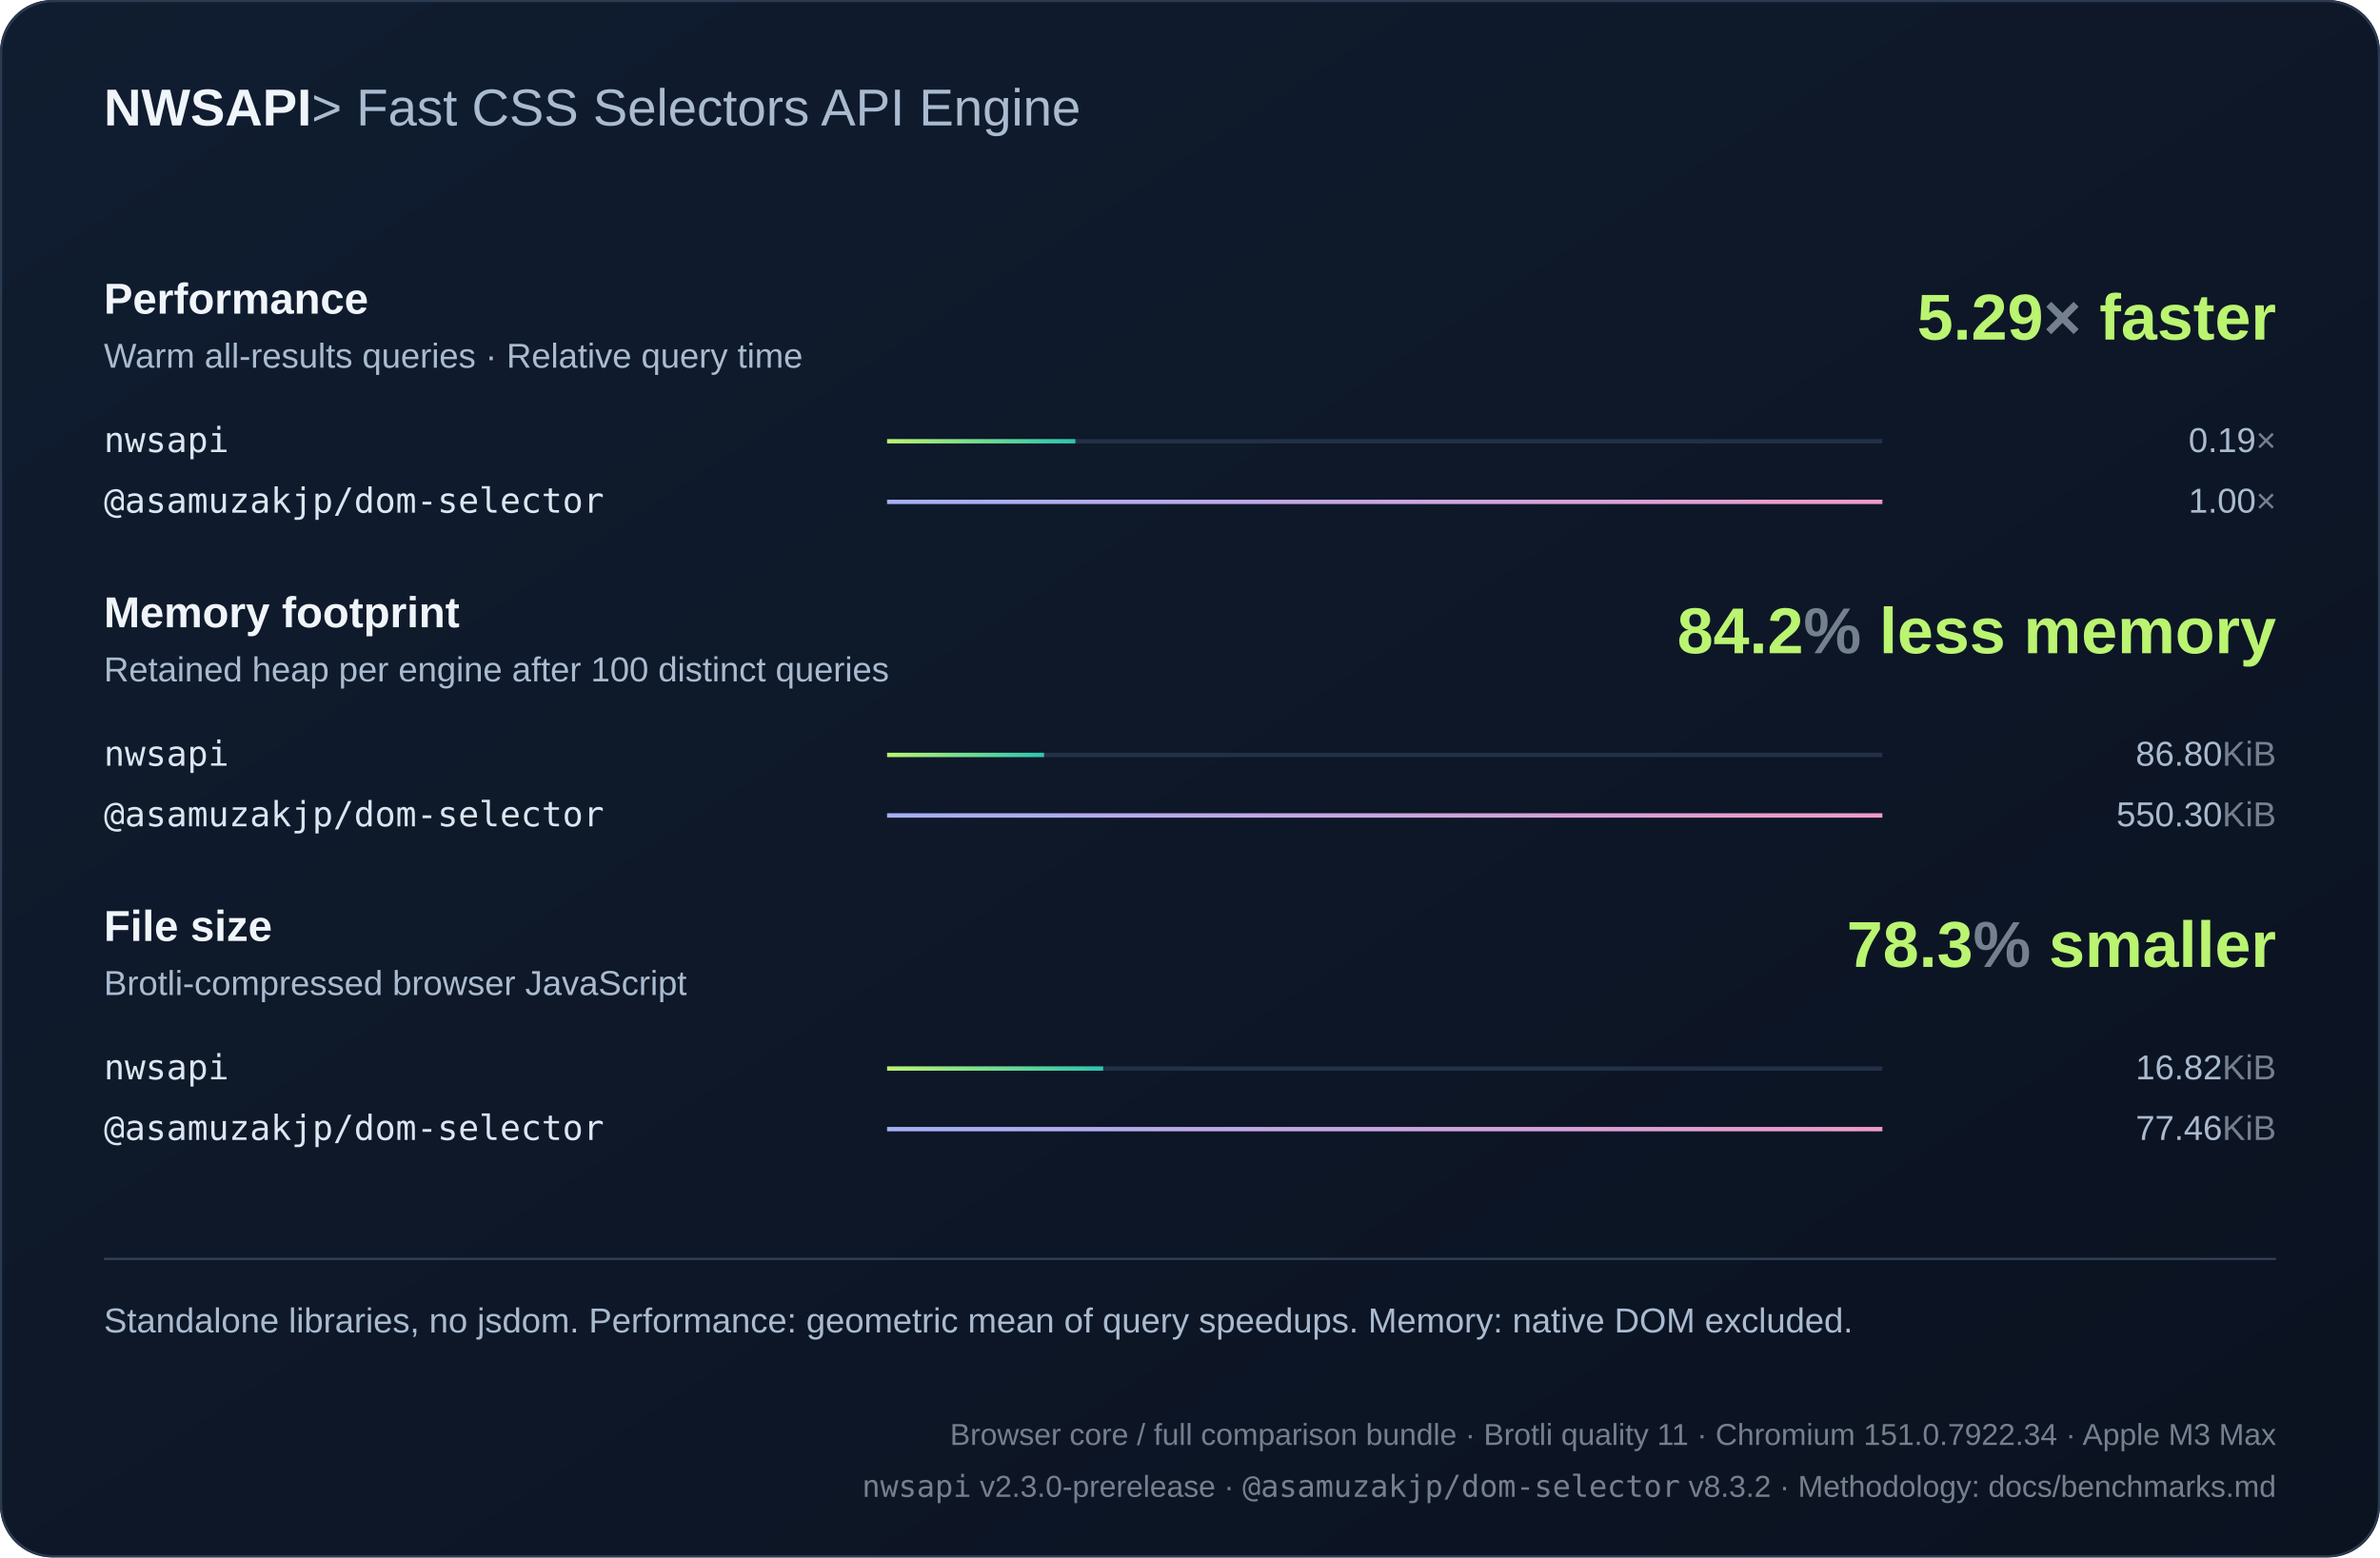
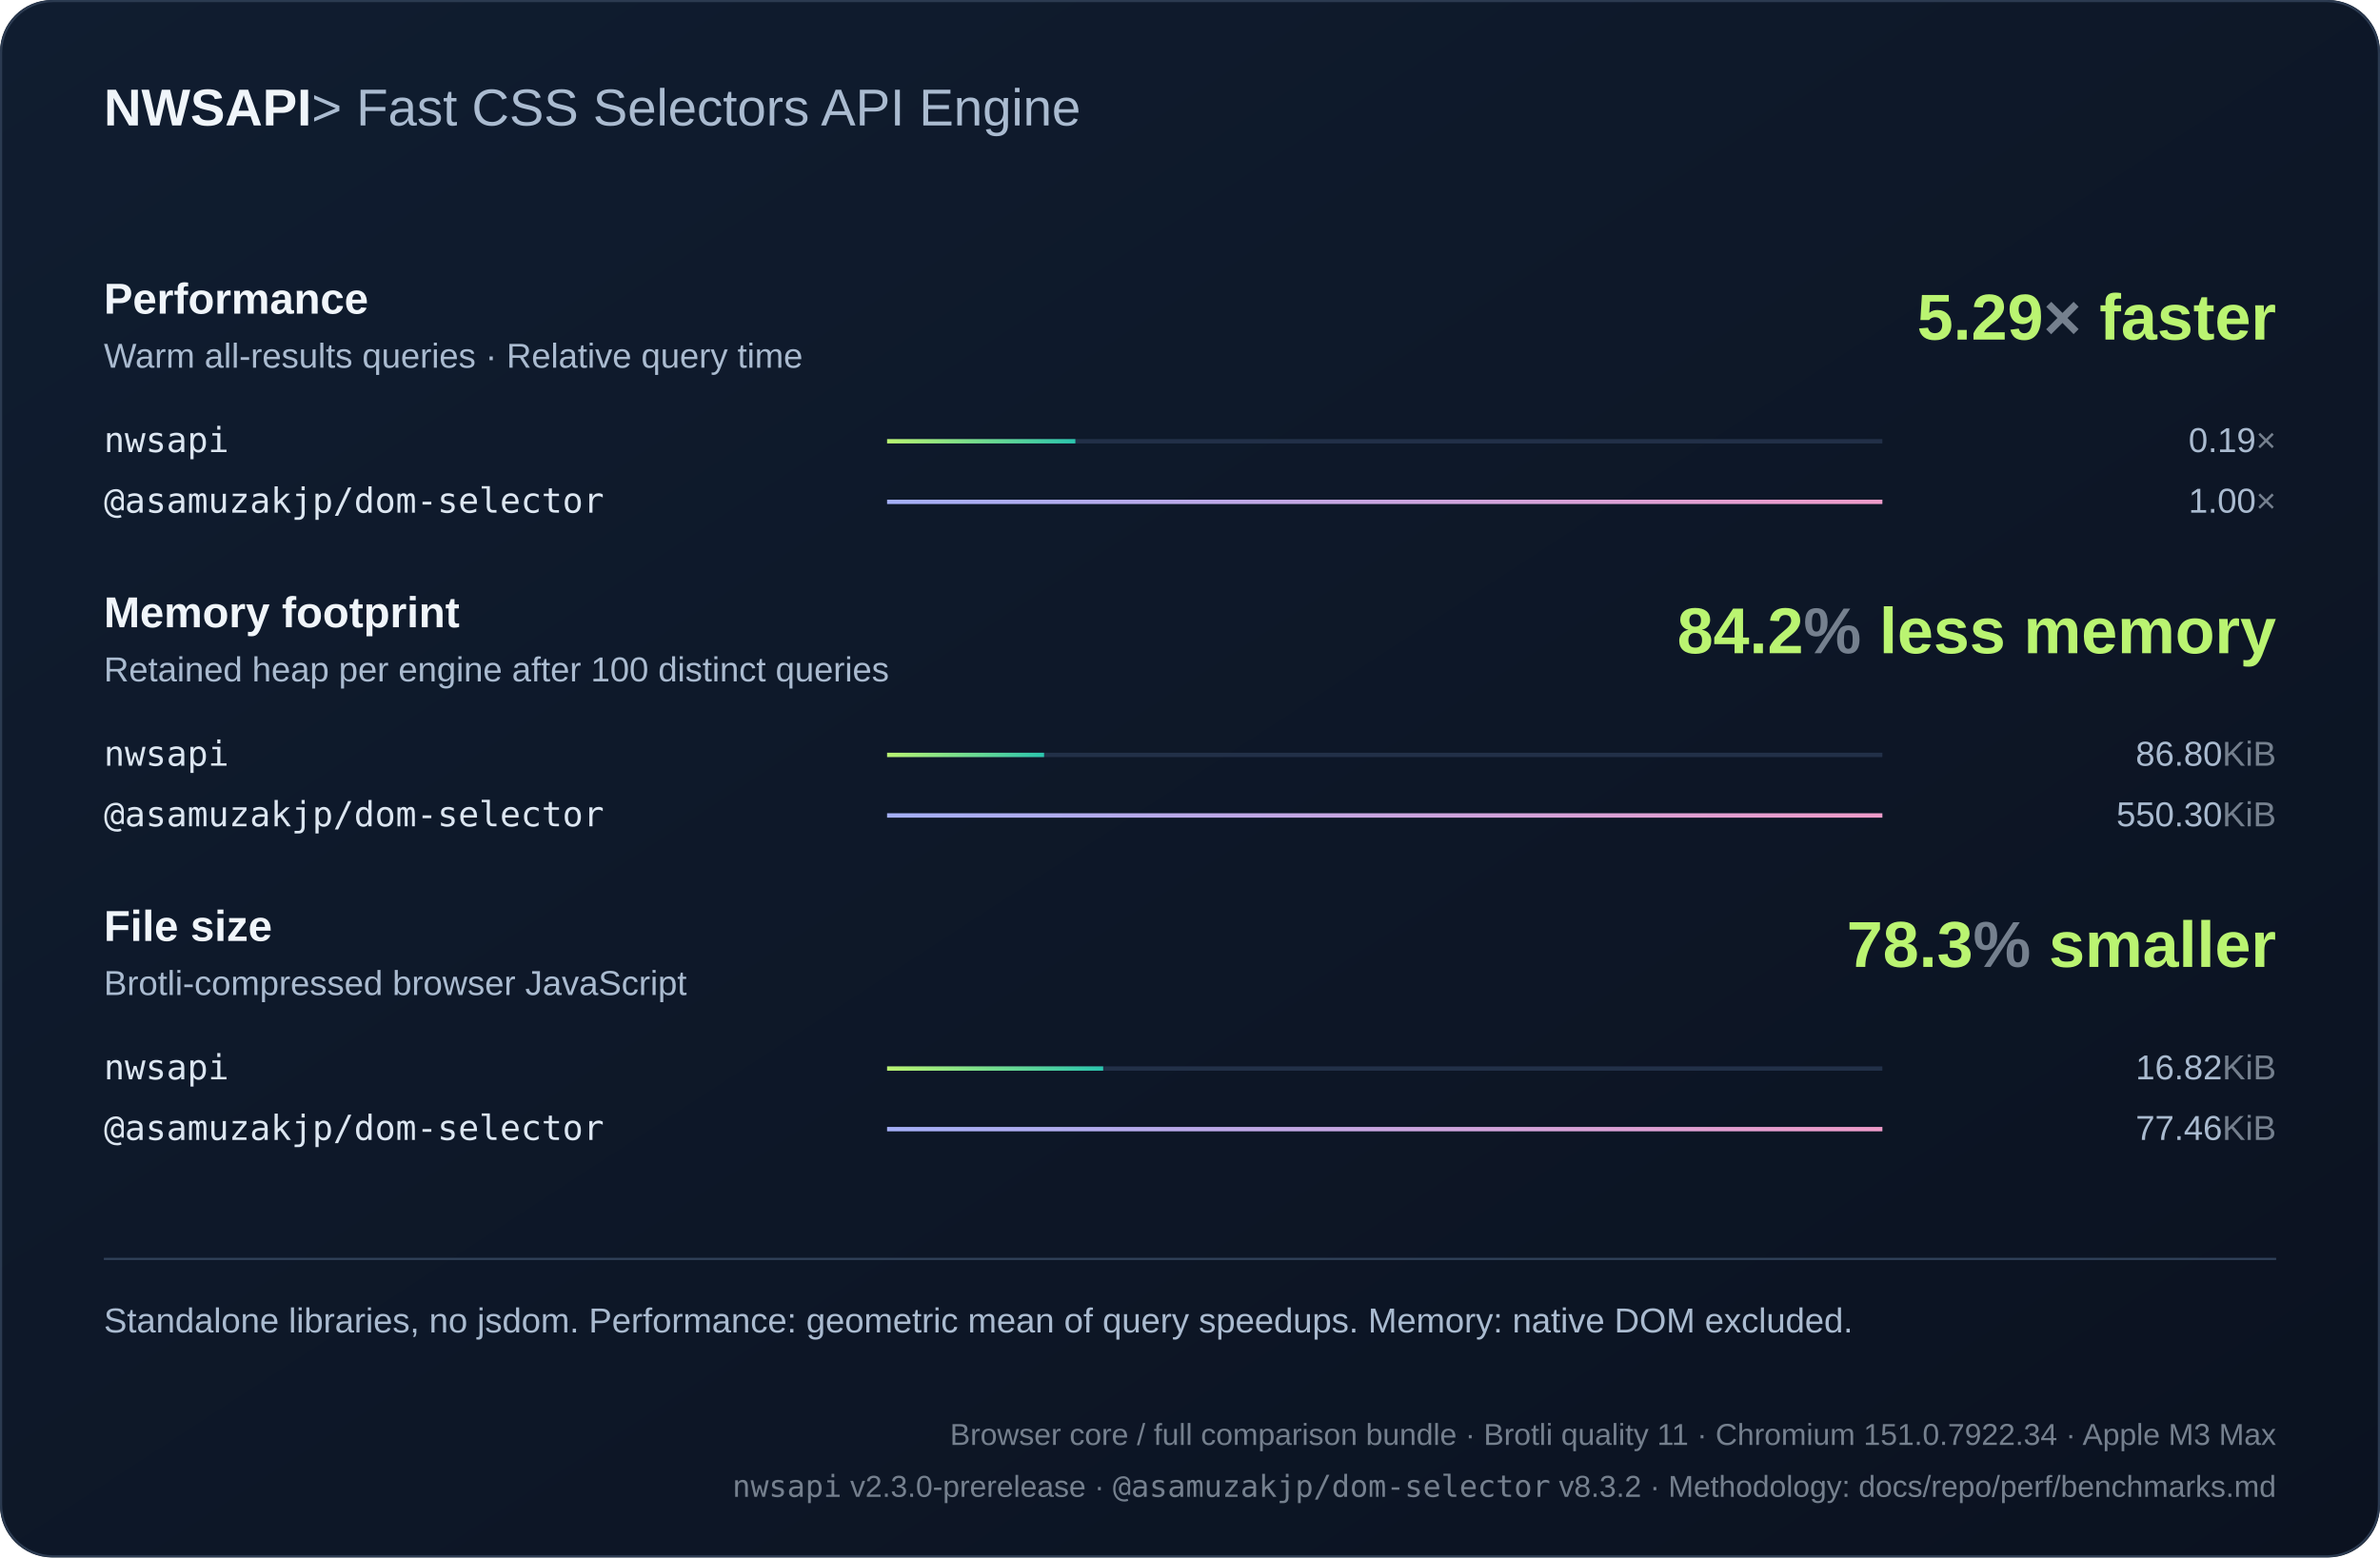
<svg xmlns="http://www.w3.org/2000/svg" width="1100" height="720" viewBox="0 0 1100 720" role="img">
  <defs>
    <linearGradient id="bg" x2="1" y2="1">
      <stop stop-color="#101d30" />
      <stop offset="1" stop-color="#0b1220" />
    </linearGradient>
    <linearGradient id="series0">
      <stop stop-color="#baf471" />
      <stop offset="1" stop-color="#2bc5ae" />
    </linearGradient>
    <linearGradient id="series1">
      <stop stop-color="#a4aff7" />
      <stop offset="1" stop-color="#ef9bc9" />
    </linearGradient>
    <linearGradient id="series2">
      <stop stop-color="#80d7ff" />
      <stop offset="1" stop-color="#739be8" />
    </linearGradient>
  </defs>
  <style>text{font-family:Arial,Helvetica,sans-serif;fill:#f0f5fa}
.muted{fill:#aabbd0;font:16px Arial,Helvetica,sans-serif}
.code{font:18px Consolas,Menlo,monospace;fill:#dce6f1}
.note .code{font:16px Consolas,Menlo,monospace}
.metadata,.metadata .code{fill:#75808e;font-size:14px}
.chart-title{font-size:24px;font-weight:700}
.unit{fill:#75808e}
.package{font-family:Consolas,Menlo,monospace}
.comparison{font-size:14px;font-variant-numeric:tabular-nums}
.tick{fill:#aabbd0;font-size:12px}
.time{fill:#aabbd0;font-size:13px;font-variant-numeric:tabular-nums}
.tagline{fill:#aabbd0;font-weight:400}.metric-title{font-size:20px;font-weight:700}.engine{font-size:16px}.headline{font-size:30px;font-weight:700;fill:#baf471}</style>
  <rect width="1100" height="720" rx="24" fill="url(#bg)" />
  <rect x=".5" y=".5" width="1099" height="719" rx="24" fill="none" stroke="#2b3a50" />
  <text x="48" y="58" class="chart-title">NWSAPI<tspan class="tagline"> &gt; Fast CSS Selectors API Engine</tspan>
  </text>
  <text x="48" y="145" class="metric-title">Performance</text>
  <text x="48" y="170" class="muted">Warm all-results queries · Relative query time</text>
  <text x="1052" y="157" text-anchor="end" class="headline">5.29<tspan class="unit">×</tspan> faster</text>
  <g>
    <text x="48" y="209" class="code engine">nwsapi</text>
    <path d="M410 204h460" stroke="#223048" stroke-width="2" />
    <rect x="410" y="203" width="87.02" height="2" fill="url(#series0)" />
    <text x="1052" y="209" text-anchor="end" class="muted">0.19<tspan class="unit">×</tspan>
    </text>
  </g>
  <g>
    <text x="48" y="237" class="code engine">@asamuzakjp/dom-selector</text>
    <path d="M410 232h460" stroke="#223048" stroke-width="2" />
    <rect x="410" y="231" width="460" height="2" fill="url(#series1)" />
    <text x="1052" y="237" text-anchor="end" class="muted">1.00<tspan class="unit">×</tspan>
    </text>
  </g>
  <text x="48" y="290" class="metric-title">Memory footprint</text>
  <text x="48" y="315" class="muted">Retained heap per engine after 100 distinct queries</text>
  <text x="1052" y="302" text-anchor="end" class="headline">84.2<tspan class="unit">%</tspan> less memory</text>
  <g>
    <text x="48" y="354" class="code engine">nwsapi</text>
    <path d="M410 349h460" stroke="#223048" stroke-width="2" />
    <rect x="410" y="348" width="72.558" height="2" fill="url(#series0)" />
    <text x="1052" y="354" text-anchor="end" class="muted">86.80<tspan class="unit">KiB</tspan>
    </text>
  </g>
  <g>
    <text x="48" y="382" class="code engine">@asamuzakjp/dom-selector</text>
    <path d="M410 377h460" stroke="#223048" stroke-width="2" />
    <rect x="410" y="376" width="460" height="2" fill="url(#series1)" />
    <text x="1052" y="382" text-anchor="end" class="muted">550.30<tspan class="unit">KiB</tspan>
    </text>
  </g>
  <text x="48" y="435" class="metric-title">File size</text>
  <text x="48" y="460" class="muted">Brotli-compressed browser JavaScript</text>
  <text x="1052" y="447" text-anchor="end" class="headline">78.3<tspan class="unit">%</tspan> smaller</text>
  <g>
    <text x="48" y="499" class="code engine">nwsapi</text>
    <path d="M410 494h460" stroke="#223048" stroke-width="2" />
    <rect x="410" y="493" width="99.868" height="2" fill="url(#series0)" />
    <text x="1052" y="499" text-anchor="end" class="muted">16.82<tspan class="unit">KiB</tspan>
    </text>
  </g>
  <g>
    <text x="48" y="527" class="code engine">@asamuzakjp/dom-selector</text>
    <path d="M410 522h460" stroke="#223048" stroke-width="2" />
    <rect x="410" y="521" width="460" height="2" fill="url(#series1)" />
    <text x="1052" y="527" text-anchor="end" class="muted">77.46<tspan class="unit">KiB</tspan>
    </text>
  </g>
  <path d="M48 582h1004" stroke="#304159" />
  <text x="48" y="616" class="muted note">Standalone libraries, no jsdom. Performance: geometric mean of query speedups. Memory: native DOM excluded.</text>
  <text x="1052" y="668" text-anchor="end" class="muted note metadata">Browser core / full comparison bundle · Brotli quality 11 · Chromium 151.0.7922.34 · Apple M3 Max</text>
  <text x="1052" y="692" text-anchor="end" class="muted note metadata">
-     <tspan class="package">nwsapi</tspan> v2.3.0-prerelease · <tspan class="package">@asamuzakjp/dom-selector</tspan> v8.3.2 · Methodology: docs/benchmarks.md</text>
+     <tspan class="package">nwsapi</tspan> v2.3.0-prerelease · <tspan class="package">@asamuzakjp/dom-selector</tspan> v8.3.2 · Methodology: docs/repo/perf/benchmarks.md</text>
</svg>
